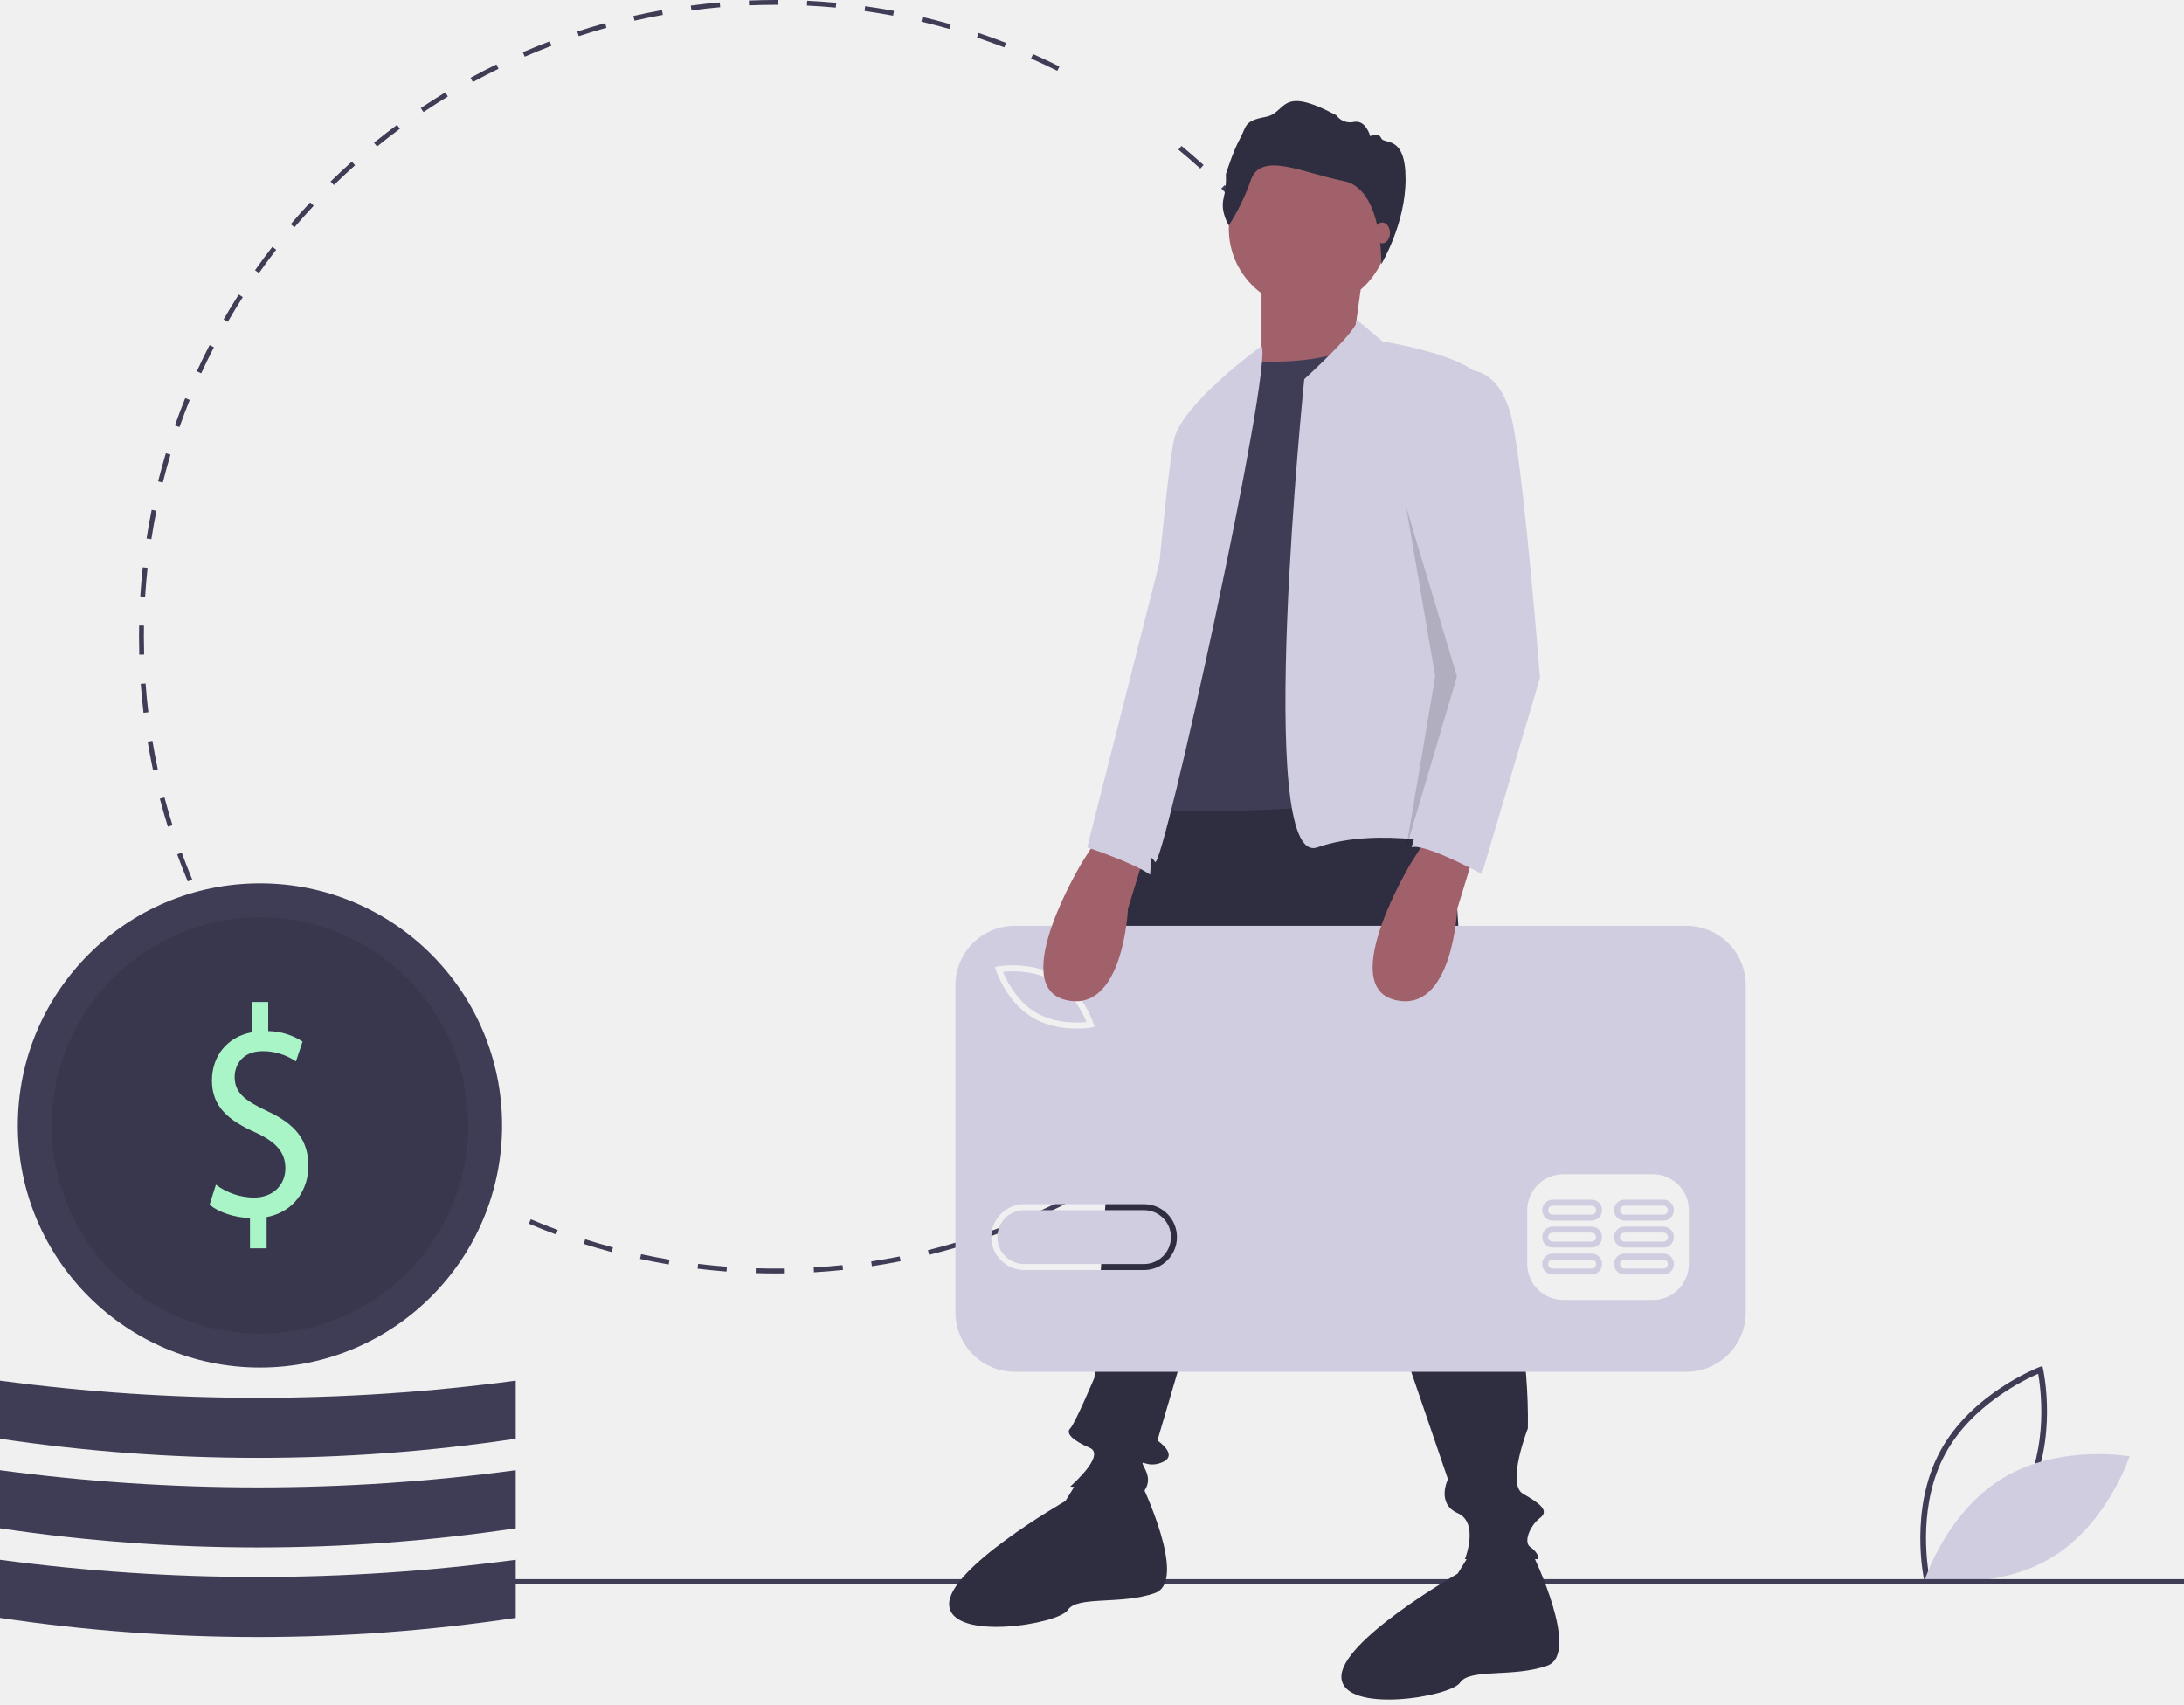
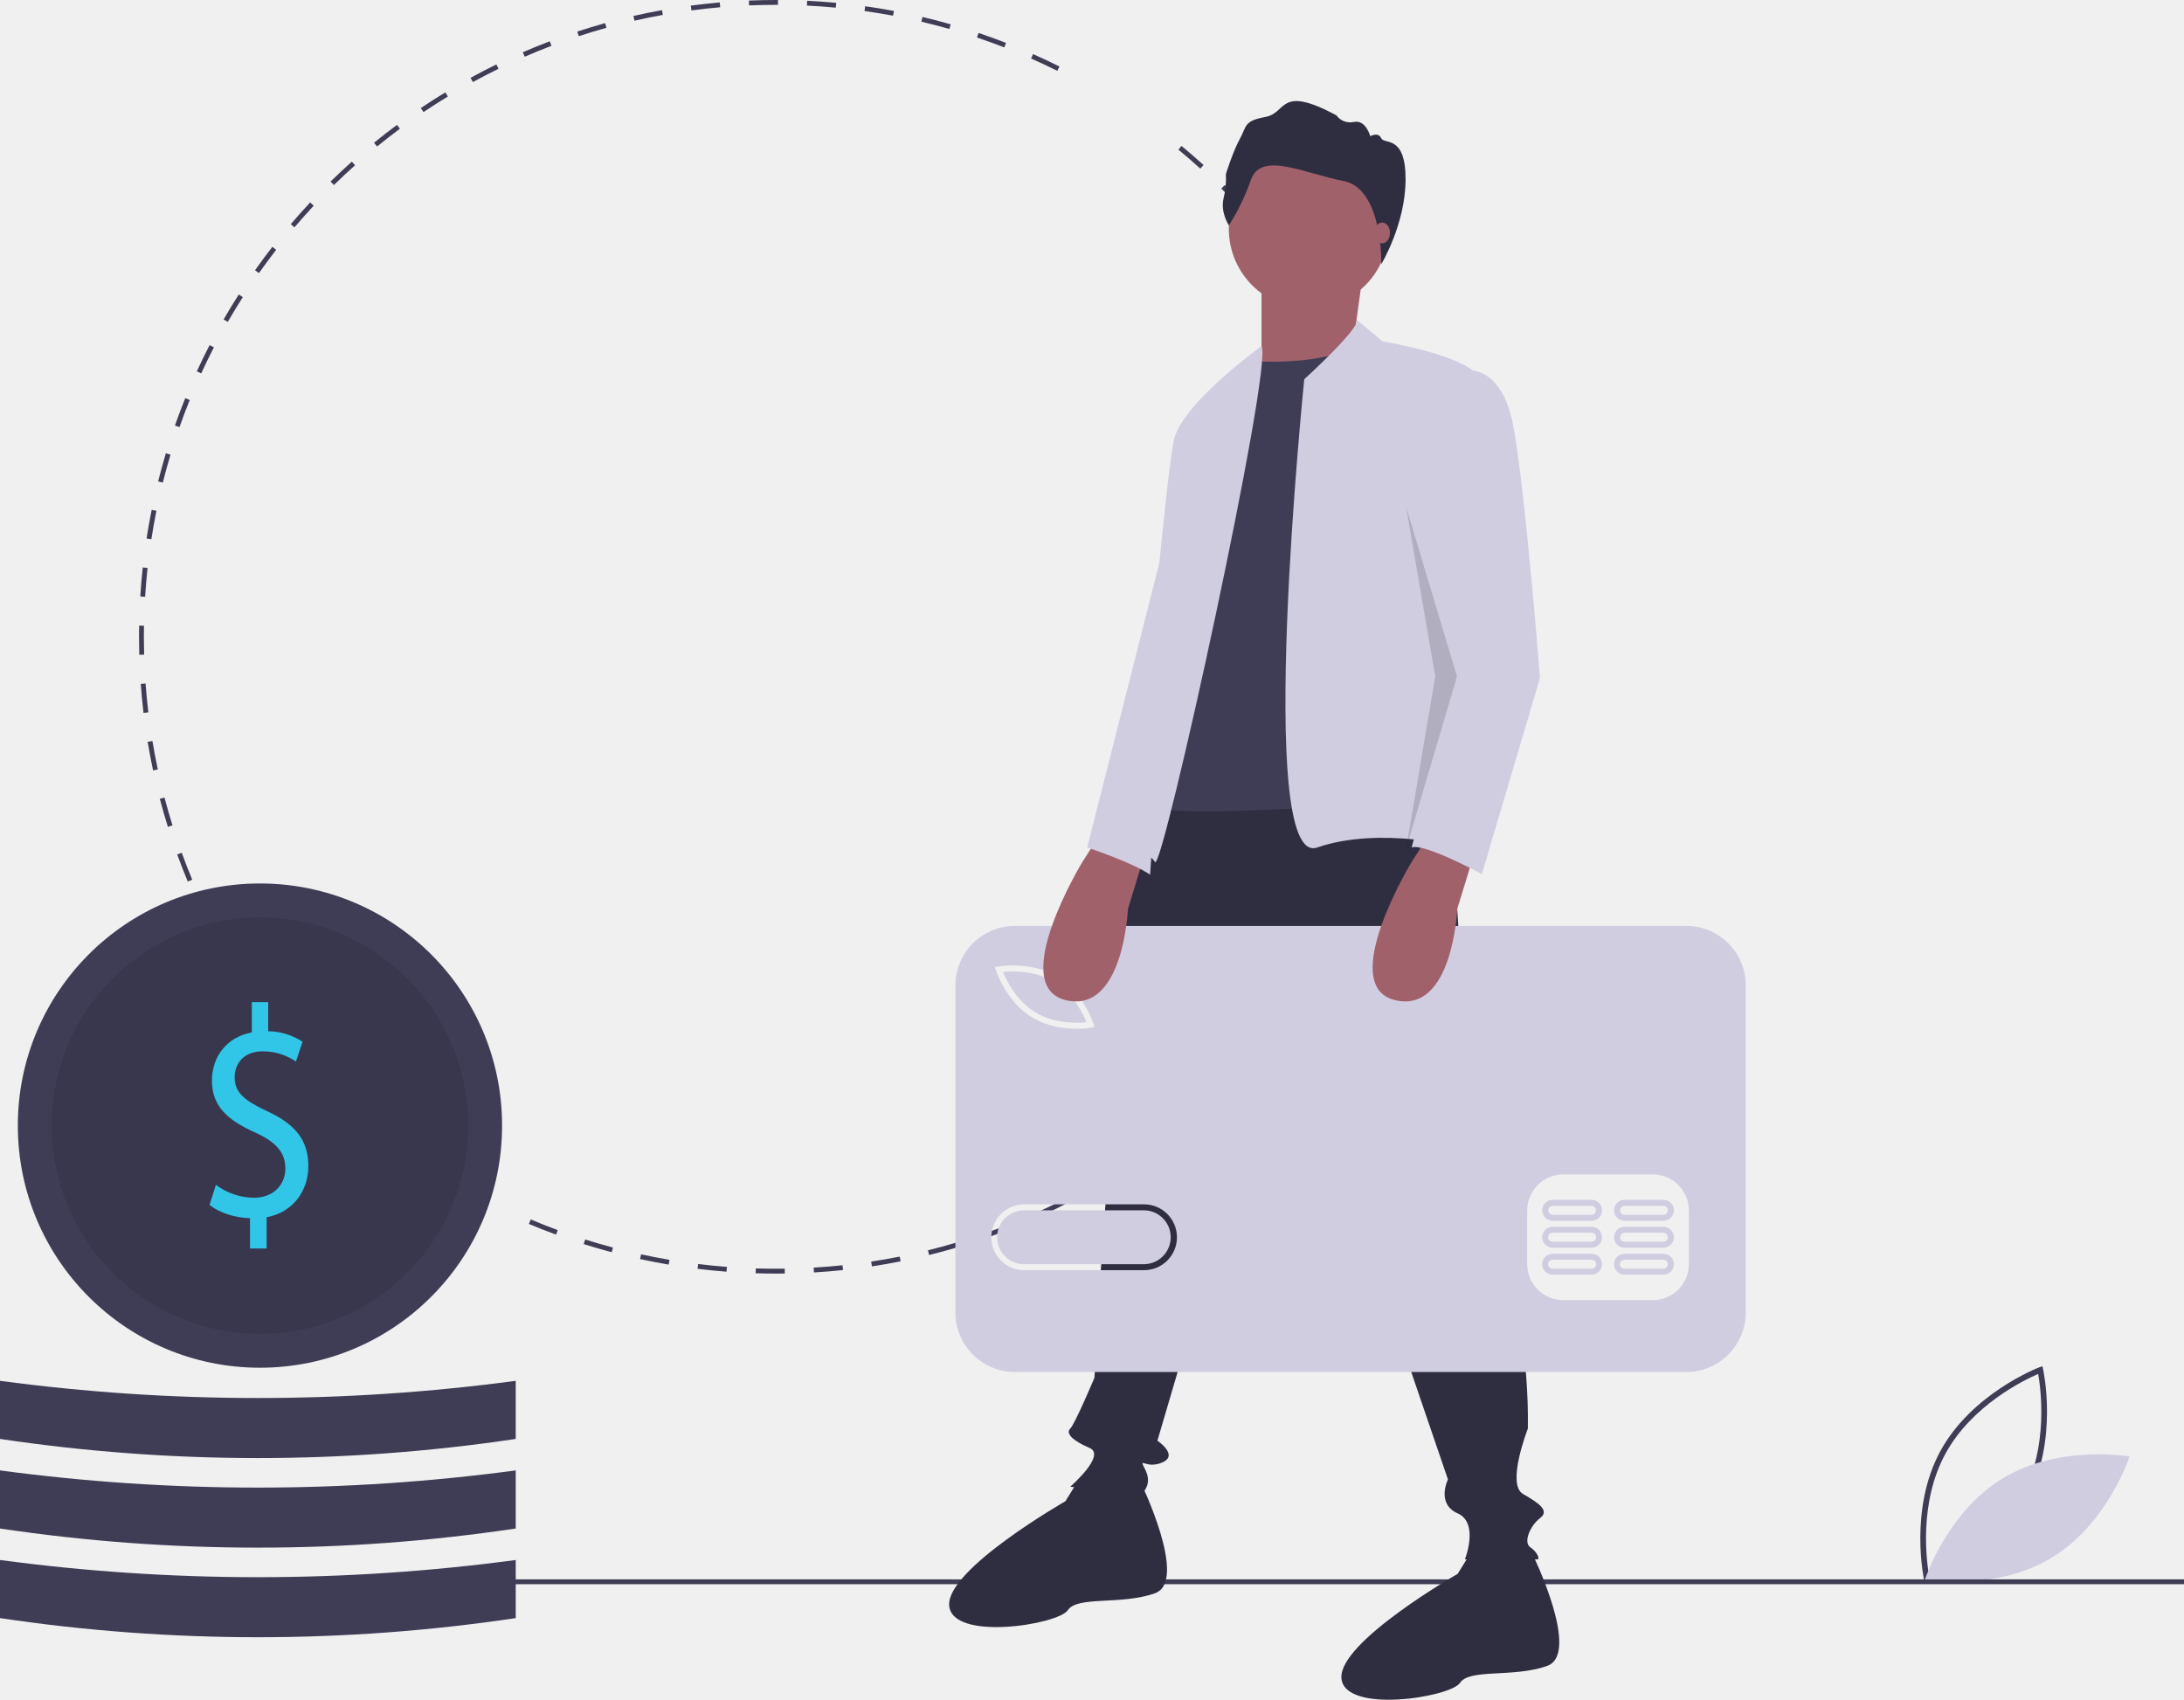
- <svg xmlns="http://www.w3.org/2000/svg" width="260" height="203" viewBox="0 0 260 203" fill="none">
-   <g clip-path="url(#clip0)">
-     <path d="M229.075 188.187C229.056 188.103 227.223 179.747 230.965 172.807C234.708 165.867 242.696 162.806 242.776 162.776L243.142 162.639L243.228 163.02C243.247 163.103 245.079 171.459 241.337 178.4C237.595 185.34 229.606 188.4 229.526 188.43L229.161 188.567L229.075 188.187ZM242.641 163.568C241.041 164.256 234.725 167.269 231.565 173.13C228.404 178.992 229.357 185.924 229.661 187.639C231.261 186.952 237.574 183.944 240.738 178.076C243.898 172.215 242.945 165.283 242.641 163.568Z" fill="#3F3D56" />
-     <path d="M238.477 175.965C231.752 180.011 229.162 188.048 229.162 188.048C229.162 188.048 237.475 189.524 244.2 185.478C250.926 181.432 253.516 173.395 253.516 173.395C253.516 173.395 245.202 171.919 238.477 175.965Z" fill="#D0CDE1" />
-     <path d="M92.36 151.619C91.56 151.619 90.752 151.606 89.96 151.581L89.978 151.005C91.116 151.041 92.278 151.051 93.422 151.035L93.43 151.611C93.074 151.616 92.717 151.619 92.36 151.619ZM96.899 151.485L96.865 150.91C98.005 150.842 99.16 150.748 100.298 150.629L100.358 151.202C99.212 151.322 98.048 151.417 96.899 151.485ZM86.494 151.395C85.344 151.307 84.182 151.192 83.04 151.051L83.111 150.479C84.244 150.618 85.397 150.733 86.538 150.82L86.494 151.395ZM103.8 150.761L103.714 150.192C104.847 150.02 105.989 149.82 107.106 149.598L107.219 150.163C106.092 150.387 104.942 150.588 103.8 150.761ZM79.606 150.55C78.47 150.358 77.323 150.137 76.198 149.892L76.32 149.329C77.437 149.571 78.575 149.791 79.702 149.982L79.606 150.55ZM110.607 149.408L110.468 148.849C111.58 148.574 112.699 148.27 113.792 147.945L113.956 148.498C112.854 148.825 111.727 149.131 110.607 149.408ZM72.824 149.078C71.71 148.782 70.589 148.456 69.491 148.108L69.665 147.559C70.754 147.903 71.867 148.227 72.972 148.521L72.824 149.078ZM117.26 147.435L117.071 146.89C118.15 146.515 119.236 146.109 120.298 145.684L120.512 146.22C119.442 146.648 118.348 147.057 117.26 147.435ZM66.198 146.983C65.116 146.585 64.027 146.156 62.962 145.707L63.186 145.176C64.243 145.621 65.323 146.047 66.397 146.442L66.198 146.983ZM123.696 144.859L123.458 144.335C124.494 143.864 125.536 143.361 126.554 142.84L126.816 143.354C125.79 143.878 124.741 144.385 123.696 144.859ZM129.864 141.706L129.579 141.206C130.573 140.639 131.565 140.042 132.528 139.433L132.836 139.92C131.866 140.534 130.866 141.135 129.864 141.706ZM135.723 138L135.393 137.528C136.329 136.874 137.263 136.189 138.169 135.493L138.52 135.95C137.607 136.651 136.666 137.341 135.723 138ZM47.857 137.188C46.927 136.512 45.997 135.804 45.094 135.084L45.454 134.633C46.35 135.348 47.272 136.051 48.196 136.722L47.857 137.188ZM141.222 133.774L140.85 133.333C141.722 132.597 142.59 131.83 143.431 131.053L143.822 131.476C142.976 132.259 142.101 133.032 141.222 133.774ZM42.431 132.856C41.564 132.097 40.703 131.307 39.872 130.509L40.271 130.093C41.096 130.885 41.95 131.669 42.81 132.422L42.431 132.856ZM146.316 129.062L145.905 128.657C146.71 127.842 147.505 126.999 148.269 126.151L148.698 126.536C147.928 127.391 147.126 128.241 146.316 129.062ZM37.423 128.05C36.628 127.214 35.843 126.349 35.089 125.481L35.525 125.103C36.273 125.965 37.052 126.823 37.841 127.652L37.423 128.05ZM150.962 123.905L150.517 123.539C151.244 122.655 151.959 121.742 152.644 120.826L153.105 121.172C152.415 122.094 151.694 123.014 150.962 123.905ZM32.875 122.81C32.161 121.908 31.458 120.977 30.786 120.042L31.253 119.705C31.921 120.633 32.619 121.557 33.327 122.453L32.875 122.81ZM155.121 118.343L154.645 118.019C155.287 117.073 155.917 116.099 156.516 115.123L157.007 115.425C156.404 116.408 155.769 117.389 155.121 118.343ZM28.825 117.182C28.197 116.219 27.582 115.228 26.998 114.236L27.494 113.943C28.074 114.928 28.684 115.911 29.308 116.866L28.825 117.182ZM158.758 112.423L158.253 112.144C158.807 111.142 159.344 110.114 159.852 109.087L160.369 109.342C159.857 110.377 159.315 111.413 158.758 112.423H158.758ZM161.836 106.19L161.308 105.959C161.768 104.91 162.209 103.835 162.619 102.766L163.158 102.972C162.744 104.05 162.299 105.133 161.836 106.19H161.836ZM22.352 104.946C21.91 103.886 21.487 102.801 21.094 101.721L21.636 101.524C22.026 102.595 22.446 103.672 22.884 104.725L22.352 104.946ZM164.329 99.696L163.782 99.514C164.142 98.43 164.481 97.322 164.791 96.221L165.346 96.377C165.034 97.487 164.692 98.603 164.329 99.696ZM19.984 98.432C19.641 97.334 19.319 96.211 19.026 95.096L19.584 94.95C19.874 96.056 20.194 97.17 20.534 98.261L19.984 98.432ZM166.208 93.015L165.647 92.884C165.905 91.773 166.141 90.638 166.348 89.512L166.915 89.616C166.706 90.751 166.468 91.895 166.208 93.015ZM18.223 91.719C17.983 90.593 17.765 89.446 17.577 88.309L18.145 88.215C18.333 89.343 18.549 90.482 18.787 91.599L18.223 91.719ZM167.465 86.19L166.893 86.111C167.048 84.982 167.179 83.831 167.282 82.689L167.857 82.741C167.753 83.892 167.62 85.052 167.465 86.19ZM17.087 84.873C16.951 83.732 16.84 82.57 16.755 81.419L17.33 81.377C17.414 82.519 17.525 83.673 17.66 84.805L17.087 84.873ZM168.091 79.279L167.515 79.253C167.567 78.111 167.593 76.952 167.593 75.809H168.169C168.169 76.961 168.143 78.128 168.091 79.279ZM16.581 77.952C16.561 77.246 16.551 76.524 16.551 75.809C16.551 75.366 16.555 74.923 16.562 74.481L17.139 74.491C17.131 74.93 17.127 75.369 17.127 75.809C17.127 76.519 17.137 77.235 17.157 77.937L16.581 77.952ZM17.275 71.049L16.7 71.013C16.772 69.862 16.871 68.698 16.995 67.555L17.568 67.618C17.445 68.752 17.347 69.906 17.275 71.049H17.275ZM167.221 67.532C167.106 66.396 166.947 65.842 166.78 64.71L167.35 64.626C167.519 65.766 167.663 66.636 167.779 67.782L167.221 67.532ZM18.017 64.203L17.447 64.115C17.624 62.974 17.829 61.825 18.057 60.698L18.622 60.812C18.396 61.93 18.192 63.071 18.017 64.203H18.017ZM166.198 61.316C165.978 60.191 165.73 59.059 165.461 57.951L166.021 57.815C166.292 58.931 166.542 60.072 166.764 61.205L166.198 61.316ZM19.383 57.453L18.823 57.313C19.103 56.196 19.413 55.07 19.745 53.966L20.297 54.132C19.968 55.228 19.66 56.345 19.383 57.453ZM164.569 54.624C164.247 53.526 163.896 52.422 163.525 51.342L164.07 51.154C164.444 52.243 164.798 53.356 165.122 54.462L164.569 54.624ZM21.367 50.848L20.823 50.657C21.206 49.567 21.62 48.472 22.053 47.402L22.587 47.618C22.158 48.68 21.747 49.767 21.367 50.848ZM162.33 48.111C161.91 47.05 161.459 45.986 160.991 44.946L161.517 44.71C161.989 45.757 162.442 46.83 162.866 47.899L162.33 48.111ZM23.954 44.45L23.431 44.209C23.912 43.16 24.425 42.109 24.954 41.084L25.466 41.348C24.941 42.365 24.432 43.409 23.954 44.45ZM159.509 41.845C158.993 40.827 158.446 39.808 157.884 38.814L158.386 38.53C158.952 39.531 159.503 40.559 160.023 41.584L159.509 41.845ZM27.119 38.32L26.619 38.032C27.194 37.034 27.801 36.034 28.422 35.062L28.907 35.372C28.291 36.337 27.689 37.329 27.119 38.32ZM156.122 35.86C155.513 34.89 154.875 33.924 154.226 32.988L154.699 32.66C155.353 33.603 155.996 34.576 156.61 35.553L156.122 35.86ZM30.829 32.509L30.358 32.177C31.023 31.235 31.718 30.295 32.424 29.385L32.879 29.738C32.178 30.642 31.489 31.574 30.829 32.509ZM152.2 30.206C151.506 29.296 150.782 28.391 150.049 27.517L150.491 27.147C151.229 28.027 151.959 28.939 152.659 29.856L152.2 30.206ZM35.053 27.064L34.614 26.69C35.36 25.814 36.137 24.942 36.925 24.099L37.346 24.492C36.565 25.329 35.793 26.195 35.053 27.064ZM147.778 24.929C147.004 24.086 146.201 23.25 145.391 22.446L145.797 22.037C146.613 22.848 147.423 23.689 148.203 24.538L147.778 24.929ZM39.753 22.028L39.35 21.616C40.174 20.809 41.027 20.012 41.885 19.246L42.269 19.676C41.418 20.436 40.571 21.227 39.753 22.028V22.028ZM142.893 20.073C142.045 19.304 141.168 18.544 140.289 17.817L140.657 17.373C141.542 18.106 142.425 18.871 143.281 19.646L142.893 20.073ZM44.889 17.441L44.525 16.994C45.417 16.268 46.338 15.552 47.264 14.866L47.607 15.329C46.688 16.01 45.774 16.721 44.889 17.441H44.889ZM50.418 13.343L50.096 12.865C51.051 12.223 52.033 11.594 53.017 10.996L53.316 11.488C52.34 12.082 51.365 12.706 50.418 13.343H50.418ZM56.295 9.768L56.018 9.262C57.028 8.71 58.063 8.174 59.095 7.669L59.348 8.187C58.324 8.688 57.297 9.22 56.295 9.768ZM125.87 8.433C124.844 7.922 123.793 7.428 122.746 6.965L122.979 6.438C124.034 6.904 125.093 7.402 126.127 7.917L125.87 8.433ZM62.47 6.748L62.241 6.219C63.296 5.762 64.375 5.323 65.448 4.916L65.653 5.455C64.588 5.859 63.517 6.294 62.47 6.748ZM119.558 5.643C118.49 5.229 117.398 4.834 116.311 4.469L116.494 3.922C117.59 4.29 118.691 4.688 119.766 5.105L119.558 5.643ZM68.9 4.306L68.721 3.758C69.816 3.399 70.934 3.061 72.043 2.754L72.197 3.309C71.097 3.614 69.987 3.95 68.9 4.306H68.9ZM113.02 3.449C111.921 3.136 110.8 2.844 109.687 2.582L109.82 2.021C110.941 2.285 112.07 2.579 113.179 2.895L113.02 3.449ZM75.536 2.465L75.408 1.903C76.531 1.646 77.675 1.412 78.808 1.208L78.911 1.775C77.786 1.978 76.651 2.21 75.536 2.465ZM106.318 1.869C105.195 1.658 104.052 1.471 102.919 1.312L102.999 0.741C104.14 0.901 105.293 1.09 106.424 1.302L106.318 1.869ZM82.314 1.242L82.237 0.67C83.379 0.518 84.539 0.39 85.687 0.29L85.737 0.864C84.598 0.963 83.446 1.09 82.314 1.242ZM99.498 0.911C98.362 0.804 97.207 0.721 96.062 0.666L96.09 0.09C97.243 0.146 98.408 0.229 99.552 0.337L99.498 0.911ZM89.174 0.643L89.15 0.067C90.21 0.023 91.29 0 92.36 0L92.621 0L92.619 0.577L92.36 0.576C91.298 0.577 90.226 0.599 89.174 0.643Z" fill="#3F3D56" />
-     <path d="M260 188.022H48.714V188.599H260V188.022Z" fill="#3F3D56" />
-     <path d="M172.376 91.094L175.258 135.772C175.258 135.772 182.176 153.355 181.888 170.074C181.888 170.074 179.294 176.704 181.311 177.856C183.329 179.009 184.482 179.874 183.329 180.739C182.176 181.604 181.311 183.621 182.176 184.198C183.041 184.774 183.329 185.639 183.041 185.639H174.393C174.393 185.639 176.123 181.315 173.529 180.162C170.934 179.009 172.376 176.127 172.376 176.127L153.063 119.63L137.786 171.515C137.786 171.515 140.38 173.245 138.362 174.109C136.345 174.974 135.48 173.245 136.345 174.974C137.209 176.704 136.056 177.568 136.056 177.856C136.056 178.145 127.409 176.992 127.409 176.992C127.409 176.992 131.733 173.245 129.715 172.38C127.697 171.515 126.832 170.65 127.409 170.074C127.985 169.497 130.291 164.021 130.291 164.021C130.291 164.021 131.444 143.267 131.733 142.402C132.021 141.537 131.733 137.502 131.733 135.484C131.733 133.466 131.444 125.395 132.309 123.378C133.174 121.36 134.039 96.57 138.651 93.688C143.263 90.805 172.376 91.094 172.376 91.094Z" fill="#2F2E41" />
-     <path d="M135.768 176.415C135.768 176.415 141.533 188.234 137.498 189.675C133.462 191.116 128.274 189.963 127.121 191.693C125.968 193.422 113.285 195.44 112.996 191.116C112.708 186.792 126.832 178.721 126.832 178.721L128.672 175.759L135.768 176.415Z" fill="#2F2E41" />
-     <path d="M182.464 185.063C182.464 185.063 188.229 196.881 184.194 198.322C180.158 199.764 174.97 198.611 173.817 200.34C172.664 202.07 159.981 204.087 159.693 199.764C159.404 195.44 173.529 187.369 173.529 187.369L175.369 184.406L182.464 185.063Z" fill="#2F2E41" />
-     <path d="M155.801 36.759C161.055 36.759 165.314 32.5 165.314 27.247C165.314 21.993 161.055 17.735 155.801 17.735C150.548 17.735 146.289 21.993 146.289 27.247C146.289 32.5 150.548 36.759 155.801 36.759Z" fill="#A0616A" />
-     <path d="M162.287 32.291L161.134 40.65L152.487 47.28L150.181 44.109V33.156L162.287 32.291Z" fill="#A0616A" />
-     <path d="M148.739 42.956C148.739 42.956 157.675 43.821 162.287 40.65L171.511 95.129C171.511 95.129 138.939 97.724 137.498 95.994V78.987L143.263 51.316L148.739 42.956Z" fill="#3F3D56" />
-     <path d="M161.493 38.046L164.593 40.65C164.593 40.65 177.276 42.668 176.411 46.127L172.952 87.058L174.105 100.894C174.105 100.894 164.305 98.3 156.81 100.894C149.316 103.488 155.27 45.146 155.27 45.146C155.27 45.146 162.141 38.9 161.493 38.046Z" fill="#D0CDE1" />
-     <path d="M150.181 41.201C150.181 41.201 140.957 47.856 139.804 52.18C138.651 56.504 134.903 102.047 134.903 102.047C134.903 102.047 136.633 101.182 137.498 102.624C138.362 104.065 151.622 43.481 150.181 41.201Z" fill="#D0CDE1" />
-     <path d="M146.294 26.832C146.294 26.832 145.264 25.288 145.66 23.624C145.897 22.68 145.99 21.705 145.937 20.733C145.937 20.733 146.769 18.04 147.601 16.535C148.432 15.03 148.036 14.396 150.65 13.921C153.264 13.445 152.195 10.039 159.086 13.723C159.319 14.047 159.642 14.296 160.016 14.437C160.39 14.578 160.797 14.605 161.186 14.515C162.611 14.238 163.126 16.218 163.126 16.218C163.126 16.218 164.077 15.663 164.433 16.456C164.79 17.248 167.331 15.98 167.331 21.327C167.331 26.674 164.439 31.45 164.439 31.45C164.439 31.45 164.651 22.456 159.938 21.545C155.225 20.634 150.155 17.98 148.928 21.387C148.265 23.298 147.381 25.126 146.294 26.832Z" fill="#2F2E41" />
-     <path d="M164.542 28.971C165.056 28.971 165.472 28.416 165.472 27.731C165.472 27.047 165.056 26.492 164.542 26.492C164.029 26.492 163.613 27.047 163.613 27.731C163.613 28.416 164.029 28.971 164.542 28.971Z" fill="#A0616A" />
-     <path d="M125.475 116.87C123.194 115.499 120.444 115.603 119.398 115.708C119.796 116.68 120.991 119.16 123.272 120.532C125.558 121.907 128.305 121.799 129.349 121.695C128.951 120.723 127.756 118.243 125.475 116.87Z" fill="#D0CDE1" />
-     <path d="M136.193 144.088H121.937C121.086 144.088 120.271 144.426 119.669 145.027C119.068 145.629 118.73 146.445 118.73 147.295C118.73 148.146 119.068 148.962 119.669 149.563C120.271 150.165 121.086 150.503 121.937 150.503H136.193C137.043 150.502 137.858 150.164 138.459 149.562C139.06 148.961 139.397 148.146 139.397 147.295C139.397 146.445 139.06 145.63 138.459 145.028C137.858 144.427 137.043 144.089 136.193 144.088Z" fill="#D0CDE1" />
-     <path d="M200.747 110.231H120.82C119.891 110.231 118.97 110.414 118.111 110.77C117.252 111.125 116.471 111.647 115.814 112.304C115.156 112.962 114.635 113.742 114.279 114.601C113.923 115.46 113.74 116.381 113.74 117.311V156.253C113.74 158.13 114.486 159.931 115.814 161.259C117.142 162.587 118.943 163.333 120.82 163.333H200.747C201.677 163.333 202.597 163.15 203.456 162.794C204.315 162.438 205.096 161.917 205.753 161.259C206.411 160.602 206.932 159.821 207.288 158.962C207.644 158.103 207.827 157.182 207.827 156.253V117.311C207.827 116.381 207.644 115.46 207.288 114.601C206.932 113.742 206.411 112.962 205.753 112.304C205.096 111.647 204.315 111.125 203.456 110.77C202.597 110.414 201.677 110.231 200.747 110.231ZM118.843 115.06C119.001 115.032 122.743 114.395 125.842 116.26C128.941 118.124 130.132 121.73 130.181 121.882L130.306 122.271L129.904 122.342C129.33 122.432 128.75 122.474 128.17 122.469C126.762 122.469 124.723 122.237 122.904 121.142C119.805 119.278 118.615 115.673 118.566 115.521L118.441 115.132L118.843 115.06ZM136.193 151.216H121.937C120.897 151.216 119.9 150.803 119.165 150.067C118.43 149.332 118.017 148.335 118.017 147.295C118.017 146.256 118.43 145.258 119.165 144.523C119.9 143.788 120.897 143.375 121.937 143.375H136.193C137.232 143.375 138.23 143.788 138.965 144.523C139.7 145.258 140.113 146.256 140.113 147.295C140.113 148.335 139.7 149.332 138.965 150.067C138.23 150.803 137.232 151.216 136.193 151.216ZM201.056 150.503C201.052 151.636 200.601 152.722 199.799 153.523C198.998 154.325 197.912 154.776 196.779 154.779H186.087C184.954 154.776 183.868 154.324 183.067 153.523C182.266 152.722 181.814 151.636 181.811 150.503V144.088C181.814 142.955 182.266 141.869 183.067 141.067C183.868 140.266 184.954 139.814 186.087 139.811H196.779C197.912 139.814 198.998 140.266 199.799 141.067C200.601 141.869 201.052 142.955 201.056 144.088L201.056 150.503Z" fill="#D0CDE1" />
-     <path d="M189.473 149.255H184.84C184.509 149.255 184.192 149.387 183.958 149.621C183.724 149.855 183.593 150.172 183.593 150.503C183.593 150.834 183.724 151.151 183.958 151.385C184.192 151.619 184.509 151.75 184.84 151.75H189.473C189.804 151.75 190.121 151.619 190.355 151.385C190.589 151.151 190.72 150.834 190.72 150.503C190.72 150.172 190.589 149.855 190.355 149.621C190.121 149.387 189.804 149.255 189.473 149.255ZM189.473 151.037H184.84C184.77 151.037 184.7 151.024 184.635 150.997C184.57 150.97 184.511 150.931 184.461 150.881C184.411 150.832 184.372 150.773 184.345 150.708C184.318 150.643 184.304 150.573 184.304 150.503C184.304 150.432 184.318 150.363 184.345 150.298C184.372 150.233 184.411 150.174 184.461 150.124C184.511 150.075 184.57 150.035 184.635 150.008C184.7 149.982 184.77 149.968 184.84 149.968H189.473C189.543 149.968 189.613 149.982 189.678 150.008C189.743 150.035 189.802 150.075 189.852 150.124C189.902 150.174 189.941 150.233 189.968 150.298C189.995 150.363 190.009 150.432 190.009 150.503C190.009 150.573 189.995 150.643 189.968 150.708C189.941 150.773 189.902 150.832 189.852 150.881C189.802 150.931 189.743 150.97 189.678 150.997C189.613 151.024 189.543 151.037 189.473 151.037Z" fill="#D0CDE1" />
-     <path d="M198.026 149.255H193.393C193.229 149.255 193.067 149.287 192.915 149.35C192.764 149.412 192.626 149.504 192.51 149.62C192.394 149.736 192.302 149.873 192.239 150.025C192.176 150.176 192.144 150.339 192.144 150.503C192.144 150.667 192.176 150.829 192.239 150.981C192.302 151.132 192.394 151.27 192.51 151.385C192.626 151.501 192.764 151.593 192.915 151.656C193.067 151.718 193.229 151.75 193.393 151.75H198.026C198.357 151.75 198.675 151.619 198.908 151.385C199.142 151.151 199.274 150.834 199.274 150.503C199.274 150.172 199.142 149.855 198.908 149.621C198.675 149.387 198.357 149.255 198.026 149.255ZM198.026 151.037H193.393C193.323 151.037 193.253 151.024 193.188 150.997C193.123 150.97 193.064 150.931 193.015 150.881C192.965 150.832 192.925 150.773 192.898 150.708C192.871 150.643 192.858 150.573 192.858 150.503C192.858 150.432 192.871 150.363 192.898 150.298C192.925 150.233 192.965 150.174 193.015 150.124C193.064 150.075 193.123 150.035 193.188 150.009C193.253 149.982 193.323 149.968 193.393 149.968H198.026C198.168 149.968 198.304 150.025 198.404 150.125C198.504 150.225 198.56 150.361 198.56 150.503C198.56 150.644 198.504 150.78 198.404 150.88C198.304 150.981 198.168 151.037 198.026 151.037Z" fill="#D0CDE1" />
-     <path d="M189.473 146.048H184.84C184.509 146.048 184.192 146.179 183.958 146.413C183.724 146.647 183.593 146.964 183.593 147.295C183.593 147.626 183.724 147.943 183.958 148.177C184.192 148.411 184.509 148.543 184.84 148.543H189.473C189.637 148.543 189.799 148.511 189.951 148.448C190.103 148.386 190.24 148.294 190.356 148.178C190.472 148.062 190.564 147.924 190.627 147.773C190.69 147.622 190.722 147.459 190.722 147.295C190.722 147.131 190.69 146.969 190.627 146.817C190.564 146.666 190.472 146.528 190.356 146.413C190.24 146.297 190.103 146.205 189.951 146.142C189.799 146.08 189.637 146.048 189.473 146.048ZM189.473 147.83H184.84C184.698 147.83 184.562 147.773 184.462 147.673C184.362 147.573 184.305 147.437 184.305 147.295C184.305 147.153 184.362 147.017 184.462 146.917C184.562 146.817 184.698 146.761 184.84 146.761H189.473C189.615 146.761 189.751 146.817 189.851 146.917C189.951 147.017 190.008 147.153 190.008 147.295C190.008 147.437 189.951 147.573 189.851 147.673C189.751 147.773 189.615 147.83 189.473 147.83Z" fill="#D0CDE1" />
-     <path d="M198.026 146.048H193.393C193.229 146.048 193.067 146.08 192.915 146.142C192.764 146.205 192.626 146.297 192.51 146.413C192.394 146.528 192.302 146.666 192.239 146.817C192.176 146.969 192.144 147.131 192.144 147.295C192.144 147.459 192.176 147.622 192.239 147.773C192.302 147.924 192.394 148.062 192.51 148.178C192.626 148.294 192.764 148.386 192.915 148.448C193.067 148.511 193.229 148.543 193.393 148.543H198.026C198.357 148.543 198.675 148.411 198.908 148.177C199.142 147.943 199.274 147.626 199.274 147.295C199.274 146.964 199.142 146.647 198.908 146.413C198.675 146.179 198.357 146.048 198.026 146.048ZM198.026 147.83H193.393C193.252 147.83 193.116 147.773 193.015 147.673C192.915 147.573 192.859 147.437 192.859 147.295C192.859 147.153 192.915 147.017 193.015 146.917C193.116 146.817 193.252 146.761 193.393 146.761H198.026C198.168 146.761 198.304 146.817 198.404 146.917C198.505 147.017 198.561 147.153 198.561 147.295C198.561 147.437 198.505 147.573 198.404 147.673C198.304 147.773 198.168 147.83 198.026 147.83Z" fill="#D0CDE1" />
-     <path d="M189.473 142.84H184.84C184.509 142.84 184.192 142.972 183.958 143.206C183.724 143.44 183.593 143.757 183.593 144.088C183.593 144.419 183.724 144.736 183.958 144.97C184.192 145.204 184.509 145.335 184.84 145.335H189.473C189.804 145.335 190.121 145.204 190.355 144.97C190.589 144.736 190.72 144.419 190.72 144.088C190.72 143.757 190.589 143.44 190.355 143.206C190.121 142.972 189.804 142.84 189.473 142.84ZM189.473 144.622H184.84C184.698 144.622 184.562 144.566 184.462 144.466C184.362 144.365 184.305 144.229 184.305 144.088C184.305 143.946 184.362 143.81 184.462 143.71C184.562 143.609 184.698 143.553 184.84 143.553H189.473C189.615 143.553 189.751 143.609 189.851 143.71C189.951 143.81 190.008 143.946 190.008 144.088C190.008 144.229 189.951 144.365 189.851 144.466C189.751 144.566 189.615 144.622 189.473 144.622Z" fill="#D0CDE1" />
-     <path d="M198.026 142.84H193.393C193.229 142.84 193.067 142.872 192.915 142.935C192.764 142.997 192.626 143.089 192.51 143.205C192.394 143.321 192.302 143.458 192.239 143.61C192.176 143.761 192.144 143.924 192.144 144.088C192.144 144.252 192.176 144.414 192.239 144.565C192.302 144.717 192.394 144.855 192.51 144.97C192.626 145.086 192.764 145.178 192.915 145.241C193.067 145.303 193.229 145.335 193.393 145.335H198.026C198.357 145.335 198.674 145.203 198.907 144.969C199.141 144.735 199.272 144.418 199.272 144.088C199.272 143.757 199.141 143.44 198.907 143.206C198.674 142.972 198.357 142.841 198.026 142.84ZM198.026 144.622H193.393C193.252 144.622 193.116 144.566 193.015 144.466C192.915 144.365 192.859 144.229 192.859 144.088C192.859 143.946 192.915 143.81 193.015 143.71C193.116 143.609 193.252 143.553 193.393 143.553H198.026C198.168 143.553 198.304 143.609 198.404 143.71C198.505 143.81 198.561 143.946 198.561 144.088C198.561 144.229 198.505 144.365 198.404 144.466C198.304 144.566 198.168 144.622 198.026 144.622Z" fill="#D0CDE1" />
-     <path d="M175.546 101.471L173.48 108.213C173.48 108.213 172.952 120.783 166.034 119.054C159.116 117.324 168.052 102.624 168.052 102.624L170.07 99.453L175.546 101.471Z" fill="#A0616A" />
-     <path d="M136.345 101.471L134.278 108.213C134.278 108.213 133.75 120.783 126.832 119.054C119.914 117.324 128.85 102.624 128.85 102.624L130.868 99.453L136.345 101.471Z" fill="#A0616A" />
-     <path d="M174.105 44.109C174.105 44.109 178.717 42.956 180.158 50.739C181.6 58.522 183.329 80.717 183.329 80.717L176.411 104.065C176.411 104.065 169.493 100.318 168.052 100.894L173.496 80.624L168.917 59.963C168.917 59.963 172.952 44.109 174.105 44.109Z" fill="#D0CDE1" />
-     <path opacity="0.15" d="M167.399 60.357L173.453 80.535L167.399 101L170.858 80.535L167.399 60.357Z" fill="black" />
-     <path d="M139.804 59.963L129.427 100.894C129.427 100.894 134.9 102.701 136.918 104.142L139.804 59.963Z" fill="#D0CDE1" />
-     <path d="M30.947 162.827C46.867 162.827 59.772 149.922 59.772 134.002C59.772 118.083 46.867 105.177 30.947 105.177C15.027 105.177 2.122 118.083 2.122 134.002C2.122 149.922 15.027 162.827 30.947 162.827Z" fill="#3F3D56" />
-     <path opacity="0.1" d="M30.947 158.792C44.638 158.792 55.736 147.693 55.736 134.002C55.736 120.311 44.638 109.213 30.947 109.213C17.256 109.213 6.158 120.311 6.158 134.002C6.158 147.693 17.256 158.792 30.947 158.792Z" fill="black" />
-     <path d="M29.759 148.63V145.022C27.935 144.987 26.049 144.343 24.948 143.45L25.703 141.057C27.011 142.037 28.597 142.575 30.231 142.593C32.464 142.593 33.973 141.128 33.973 139.092C33.973 137.127 32.746 135.913 30.419 134.841C27.212 133.412 25.231 131.769 25.231 128.661C25.231 125.696 27.086 123.445 29.979 122.91V119.302H31.929V122.767C33.383 122.787 34.801 123.22 36.017 124.017L35.231 126.375C34.064 125.576 32.682 125.153 31.269 125.16C28.847 125.16 27.935 126.803 27.935 128.232C27.935 130.09 29.099 131.019 31.835 132.305C35.074 133.805 36.709 135.663 36.709 138.842C36.709 141.664 34.979 144.308 31.74 144.915V148.63H29.759Z" fill="#AAF5C8" />
-     <path d="M61.397 192.634C41.044 195.67 20.353 195.67 0 192.634V185.716C20.375 188.445 41.022 188.445 61.397 185.716V192.634Z" fill="#3F3D56" />
-     <path d="M61.397 181.969C41.044 185.004 20.353 185.004 0 181.969V175.051C20.375 177.78 41.022 177.78 61.397 175.051V181.969Z" fill="#3F3D56" />
-     <path d="M61.397 171.304C41.044 174.339 20.353 174.339 0 171.304V164.386C20.375 167.114 41.022 167.114 61.397 164.386V171.304Z" fill="#3F3D56" />
-   </g>
-   <defs>
-     <clipPath id="clip0">
-       <rect width="260" height="202.353" fill="white" />
-     </clipPath>
-   </defs>
+ <svg xmlns="http://www.w3.org/2000/svg" id="b465a16a-1202-4755-ab2a-5eeee67c4d89" data-name="Layer 1" width="902" height="702.007" viewBox="0 0 902 702.007">
+   <path d="M965.712,741.859c-.066-.289-6.423-29.279,6.56-53.356,12.983-24.076,40.697-34.694,40.975-34.799l1.267-.475.299,1.32c.066.289,6.423,29.279-6.56,53.356-12.982,24.076-40.697,34.694-40.975,34.799l-1.267.475Zm47.065-85.409c-5.551,2.388-27.46,12.839-38.426,33.174-10.966,20.337-7.658,44.387-6.603,50.334,5.549-2.382,27.449-12.817,38.426-33.174C1017.14,686.448,1013.832,662.401,1012.777,656.45Z" transform="translate(-171.0002 -88.99633)" fill="#3f3d56" />
+   <path d="M998.331,699.459c-23.331,14.037-32.317,41.918-32.317,41.918s28.842,5.123,52.173-8.914,32.317-41.918,32.317-41.918S1021.663,685.422,998.331,699.459Z" transform="translate(-171.0002 -88.99633)" fill="#d0cde1" />
+   <path d="M491.419,614.996c-2.774,0-5.577-.044-8.328-.13l.062-1.998c3.95.123,7.981.157,11.95.103l.027,2Q493.277,614.996,491.419,614.996Zm15.745-.464-.117-1.996c3.956-.233,7.963-.562,11.909-.975l.209,1.988C515.188,613.967,511.151,614.298,507.164,614.532Zm-36.096-.312c-3.989-.306-8.021-.706-11.982-1.192l.244-1.984c3.932.481,7.932.88,11.891,1.183Zm60.039-2.199-.3-1.977c3.931-.597,7.892-1.289,11.77-2.06l.39,1.961C539.058,610.723,535.068,611.421,531.107,612.022Zm-83.935-.731c-3.941-.668-7.919-1.436-11.823-2.283l.424-1.955c3.875.842,7.822,1.604,11.733,2.266Zm107.548-3.962-.48-1.941c3.858-.954,7.738-2.009,11.532-3.134l.568,1.918C562.517,605.305,558.608,606.367,554.72,607.328ZM423.644,606.182c-3.866-1.028-7.756-2.159-11.562-3.363l.603-1.906c3.778,1.194,7.638,2.316,11.474,3.336Zm154.158-5.701L577.146,598.592c3.744-1.302,7.51-2.709,11.194-4.184l.742,1.857C585.371,597.751,581.576,599.169,577.802,600.481Zm-177.145-1.566c-3.754-1.38-7.532-2.869-11.228-4.426l.776-1.844c3.667,1.545,7.416,3.022,11.142,4.393Zm199.475-7.368-.828-1.82c3.596-1.634,7.21-3.378,10.742-5.184l.91,1.781C607.396,588.143,603.754,589.9,600.131,591.546Zm21.398-10.938-.99-1.736c3.448-1.968,6.891-4.036,10.229-6.148l1.068,1.689C628.473,576.541,625.005,578.626,621.53,580.608Zm20.323-12.857-1.145-1.639c3.247-2.269,6.487-4.645,9.631-7.061l1.219,1.586C648.391,563.072,645.126,565.465,641.853,567.75ZM337.027,564.934c-3.228-2.345-6.453-4.801-9.585-7.302l1.248-1.562c3.108,2.481,6.309,4.919,9.512,7.245Zm323.903-11.846-1.289-1.529c3.026-2.554,6.038-5.215,8.953-7.91l1.357,1.469C667.015,547.833,663.98,550.515,660.93,553.088Zm-342.728-3.186c-3.006-2.633-5.993-5.371-8.877-8.14l1.385-1.443c2.862,2.748,5.826,5.466,8.81,8.079Zm360.401-13.161-1.424-1.404c2.79-2.827,5.55-5.753,8.201-8.695l1.486,1.338C684.195,530.946,681.415,533.893,678.603,536.741Zm-377.773-3.512c-2.758-2.9-5.482-5.898-8.097-8.91l1.511-1.311c2.594,2.989,5.297,5.964,8.035,8.842ZM694.723,518.85l-1.545-1.27c2.521-3.067,5.002-6.232,7.378-9.409l1.602,1.197C699.764,512.57,697.263,515.76,694.723,518.85ZM285.052,515.053c-2.477-3.13-4.916-6.361-7.25-9.604l1.623-1.168c2.316,3.218,4.736,6.425,7.195,9.532ZM709.152,499.556l-1.654-1.123c2.23-3.284,4.415-6.664,6.492-10.048l1.705,1.047C713.6,492.841,711.399,496.247,709.152,499.556ZM271.001,495.527c-2.179-3.341-4.312-6.778-6.34-10.22l1.723-1.016c2.013,3.415,4.129,6.827,6.292,10.142Zm450.766-16.511-1.75-.967c1.92-3.475,3.785-7.043,5.546-10.606l1.793.887C725.583,471.919,723.702,475.515,721.767,479.016Zm10.681-21.621-1.832-.803c1.594-3.64,3.124-7.367,4.549-11.078l1.867.717C735.596,449.971,734.053,453.727,732.448,457.395Zm-483.902-4.315c-1.533-3.68-3.001-7.444-4.364-11.19l1.88-.684c1.352,3.718,2.809,7.453,4.33,11.104Zm492.551-18.216-1.898-.629c1.248-3.761,2.426-7.604,3.5-11.426l1.926.541C743.541,427.2,742.353,431.074,741.096,434.864ZM240.329,430.481c-1.19-3.812-2.308-7.705-3.323-11.574l1.935-.508c1.007,3.84,2.117,7.704,3.298,11.486ZM747.615,411.686l-1.948-.453c.896-3.854,1.714-7.791,2.434-11.698l1.967.361C749.342,403.834,748.517,407.8,747.615,411.686Zm-513.394-4.494c-.834-3.906-1.589-7.886-2.243-11.83l1.973-.328c.65,3.915,1.399,7.864,2.227,11.74ZM751.973,388.008l-1.982-.271c.538-3.917.992-7.911,1.351-11.872l1.992.18C752.972,380.036,752.514,384.061,751.973,388.008Zm-521.694-4.566c-.472-3.959-.859-7.991-1.151-11.984l1.995-.146c.29,3.964.674,7.965,1.143,11.895ZM754.148,364.032l-1.998-.09c.178-3.963.269-7.982.269-11.946h2C754.419,355.99,754.328,360.04,754.148,364.032ZM228.522,359.431c-.068-2.452-.103-4.954-.104-7.435q0-2.309.04-4.608l2,.035q-.04,2.282-.04,4.573c0,2.462.035,4.945.103,7.38Zm2.411-23.948-1.996-.125c.25-3.996.594-8.032,1.023-11.997l1.988.215C231.522,327.511,231.181,331.517,230.933,335.483Zm520.194-12.202c-.399-3.943-.949-5.865-1.529-9.791l1.979-.292c.584,3.956,1.085,6.975,1.488,10.948Zm-517.622-11.551-1.977-.306c.613-3.957,1.325-7.944,2.116-11.854l1.96.396C234.82,303.847,234.113,307.804,233.505,311.73Zm514.074-10.016c-.763-3.901-1.623-7.829-2.559-11.672l1.943-.473c.942,3.873,1.81,7.831,2.578,11.761ZM238.243,288.313l-1.94-.486c.971-3.874,2.047-7.779,3.197-11.609l1.915.575C240.274,280.594,239.207,284.469,238.243,288.313Zm503.685-9.813c-1.115-3.808-2.334-7.639-3.622-11.387l1.891-.65c1.299,3.777,2.527,7.638,3.651,11.475Zm-496.8-13.1-1.887-.663c1.329-3.781,2.764-7.58,4.265-11.291l1.854.75C247.871,257.878,246.446,261.648,245.127,265.4ZM734.161,255.905c-1.459-3.681-3.021-7.375-4.645-10.979l1.824-.821c1.636,3.633,3.21,7.355,4.68,11.063ZM254.104,243.202l-1.817-.835c1.67-3.638,3.448-7.286,5.284-10.842l1.777.917C257.526,235.972,255.762,239.592,254.104,243.202Zm470.269-9.036c-1.79-3.531-3.687-7.069-5.637-10.515l1.74-.985c1.966,3.473,3.876,7.038,5.68,10.596ZM265.081,221.937l-1.733-.998c1.995-3.464,4.099-6.932,6.254-10.306l1.686,1.076C269.149,215.058,267.061,218.499,265.081,221.937Zm447.542-8.535c-2.113-3.364-4.326-6.716-6.577-9.962l1.643-1.14c2.269,3.271,4.499,6.648,6.628,10.038ZM277.954,201.779l-1.635-1.152c2.306-3.27,4.716-6.529,7.167-9.688l1.58,1.226C282.635,195.299,280.242,198.533,277.954,201.779Zm421.064-7.992c-2.41-3.157-4.92-6.295-7.462-9.327l1.533-1.285c2.561,3.056,5.09,6.217,7.519,9.398ZM292.607,182.887l-1.522-1.297c2.587-3.039,5.284-6.064,8.015-8.991l1.462,1.364C297.852,176.869,295.176,179.871,292.607,182.887Zm391.07-7.408c-2.687-2.924-5.474-5.823-8.282-8.614l1.41-1.419c2.83,2.813,5.638,5.733,8.345,8.679Zm-374.765-10.064-1.398-1.43c2.86-2.798,5.819-5.564,8.795-8.221l1.332,1.492C314.688,159.893,311.751,162.638,308.912,165.415ZM666.73,158.635c-2.944-2.67-5.984-5.304-9.035-7.828l1.275-1.541c3.073,2.543,6.137,5.197,9.104,7.888Zm-340-9.132-1.263-1.551c3.093-2.519,6.29-5.003,9.502-7.384l1.191,1.606C332.973,144.538,329.8,147.004,326.731,149.504Zm19.182-14.217-1.116-1.659c3.311-2.228,6.719-4.409,10.13-6.484l1.039,1.709C352.581,130.911,349.198,133.076,345.913,135.286ZM366.3,122.885l-.96-1.755c3.502-1.917,7.094-3.776,10.674-5.527l.879,1.797C373.34,119.137,369.776,120.983,366.3,122.885Zm241.37-4.634c-3.559-1.773-7.204-3.486-10.835-5.091l.809-1.829c3.659,1.617,7.333,3.343,10.919,5.13ZM387.722,112.407l-.795-1.835c3.66-1.586,7.404-3.108,11.128-4.522l.71,1.87C395.07,109.323,391.355,110.833,387.722,112.407ZM585.774,108.573c-3.703-1.436-7.493-2.806-11.266-4.072l.637-1.896c3.801,1.276,7.62,2.656,11.352,4.104Zm-175.743-4.637-.623-1.9c3.801-1.246,7.679-2.419,11.525-3.486l.535,1.927C417.65,101.535,413.802,102.699,410.031,103.936Zm153.063-2.974c-3.814-1.087-7.705-2.1-11.563-3.01l.459-1.946c3.889.916,7.809,1.937,11.653,3.032ZM433.053,97.547l-.445-1.95c3.896-.89,7.866-1.701,11.797-2.41l.355,1.968C440.858,95.859,436.919,96.663,433.053,97.547Zm106.788-2.067c-3.895-.731-7.861-1.381-11.791-1.933l.277-1.98c3.96.556,7.958,1.211,11.883,1.948ZM456.565,93.303l-.265-1.982c3.959-.528,7.985-.973,11.967-1.319l.174,1.992C464.49,92.339,460.495,92.779,456.565,93.303ZM516.181,92.156c-3.939-.371-7.949-.657-11.919-.849l.098-1.998c3.999.194,8.039.482,12.009.856Zm-35.814-.929-.084-1.998c3.676-.153,7.422-.231,11.136-.232l.905.001-.006,2-.899-.001C487.733,90.997,484.014,91.075,480.367,91.227Z" transform="translate(-171.0002 -88.99633)" fill="#3f3d56" />
+   <rect x="169" y="652.292" width="733" height="2" fill="#3f3d56" />
+   <path d="M769.011,405.021l10,155s24,61,23,119c0,0-9,23-2,27s11,7,7,10-7,10-4,12,4,5,3,5h-30s6-15-3-19-4-14-4-14l-67-196-53,180s9,6,2,9-10-3-7,3-1,9-1,10-30-3-30-3,15-13,8-16-10-6-8-8,10-21,10-21,4-72,5-75,0-17,0-24-1-35,2-42,6-93,22-103S769.011,405.021,769.011,405.021Z" transform="translate(-171.0002 -88.99633)" fill="#2f2e41" />
+   <path d="M642.011,701.021s20,41,6,46-32,1-36,7-48,13-49-2,48-43,48-43l6.383-10.278Z" transform="translate(-171.0002 -88.99633)" fill="#2f2e41" />
+   <path d="M804.011,731.021s20,41,6,46-32,1-36,7-48,13-49-2,48-43,48-43l6.383-10.278Z" transform="translate(-171.0002 -88.99633)" fill="#2f2e41" />
+   <circle cx="540.511" cy="94.525" r="33" fill="#a0616a" />
+   <polygon points="563.011 112.025 559.011 141.025 529.011 164.025 521.011 153.025 521.011 115.025 563.011 112.025" fill="#a0616a" />
+   <path d="M687.011,238.021s31,3,47-8l32,189s-113,9-118,3v-59l20-96Z" transform="translate(-171.0002 -88.99633)" fill="#3f3d56" />
+   <path d="M731.257,220.985l10.754,9.036s44,7,41,19l-12,142,4,48s-34-9-60,0-5.343-193.403-5.343-193.403S733.504,223.949,731.257,220.985Z" transform="translate(-171.0002 -88.99633)" fill="#d0cde1" />
+   <path d="M692.011,231.931s-32,23.091-36,38.091-17,173-17,173,6-3,9,2S697.011,239.84,692.011,231.931Z" transform="translate(-171.0002 -88.99633)" fill="#d0cde1" />
+   <path d="M678.527,182.084s-3.572-5.359-2.198-11.13a33.731,33.731,0,0,0,.962-10.03s2.885-9.343,5.771-14.565,1.511-7.42,10.58-9.069,5.359-13.465,29.267-.687a7.011,7.011,0,0,0,7.282,2.748c4.946-.962,6.733,5.908,6.733,5.908s3.298-1.924,4.534.824,10.054-1.649,10.054,16.9-10.034,35.119-10.034,35.119.736-31.202-15.615-34.362-33.938-12.366-38.198-.55A90.081,90.081,0,0,1,678.527,182.084Z" transform="translate(-171.0002 -88.99633)" fill="#2f2e41" />
+   <ellipse cx="570.835" cy="96.206" rx="3.225" ry="4.3" fill="#a0616a" />
+   <path d="M606.301,494.446c-7.913-4.758-17.454-4.395-21.081-4.032,1.381,3.372,5.526,11.974,13.439,16.735,7.932,4.771,17.46,4.396,21.082,4.035C618.36,507.813,614.215,499.208,606.301,494.446Z" transform="translate(-171.0002 -88.99633)" fill="#d0cde1" />
+   <path d="M643.484,588.87H594.028a11.128,11.128,0,1,0,0,22.255h49.456a11.128,11.128,0,0,0,0-22.255Z" transform="translate(-171.0002 -88.99633)" fill="#d0cde1" />
+   <path d="M867.438,471.412H590.154A24.562,24.562,0,0,0,565.591,495.974V631.073a24.562,24.562,0,0,0,24.562,24.562H867.438a24.562,24.562,0,0,0,24.562-24.562V495.974A24.562,24.562,0,0,0,867.438,471.412ZM583.293,488.167c.548-.099,13.532-2.309,24.283,4.161,10.751,6.468,14.881,18.976,15.052,19.505l.435,1.349-1.395.248a37.036,37.036,0,0,1-6.017.442c-4.883,0-11.958-.808-18.266-4.604-10.751-6.467-14.881-18.975-15.051-19.503l-.435-1.349Zm60.191,125.43H594.028a13.6,13.6,0,0,1,0-27.201h49.456a13.6,13.6,0,0,1,0,27.201Zm225.025-2.473a14.88,14.88,0,0,1-14.837,14.837H816.58A14.88,14.88,0,0,1,801.743,611.125V588.87a14.88,14.88,0,0,1,14.837-14.837h37.092a14.88,14.88,0,0,1,14.837,14.837Z" transform="translate(-171.0002 -88.99633)" fill="#d0cde1" />
+   <path d="M828.326,606.798H812.253a4.327,4.327,0,0,0,0,8.655h16.073a4.327,4.327,0,1,0,0-8.655Zm0,6.182H812.253a1.855,1.855,0,1,1,0-3.709h16.073a1.855,1.855,0,1,1,0,3.709Z" transform="translate(-171.0002 -88.99633)" fill="#d0cde1" />
+   <path d="M857.999,606.798H841.926a4.327,4.327,0,1,0,0,8.655h16.073a4.327,4.327,0,0,0,0-8.655Zm0,6.182H841.926a1.855,1.855,0,1,1,0-3.709h16.073a1.855,1.855,0,0,1,0,3.709Z" transform="translate(-171.0002 -88.99633)" fill="#d0cde1" />
+   <path d="M828.326,595.67H812.253a4.327,4.327,0,0,0,0,8.655h16.073a4.327,4.327,0,1,0,0-8.655Zm0,6.182H812.253a1.855,1.855,0,1,1,0-3.709h16.073a1.855,1.855,0,1,1,0,3.709Z" transform="translate(-171.0002 -88.99633)" fill="#d0cde1" />
+   <path d="M857.999,595.67H841.926a4.327,4.327,0,1,0,0,8.655h16.073a4.327,4.327,0,0,0,0-8.655Zm0,6.182H841.926a1.855,1.855,0,0,1,0-3.709h16.073a1.855,1.855,0,0,1,0,3.709Z" transform="translate(-171.0002 -88.99633)" fill="#d0cde1" />
+   <path d="M828.326,584.542H812.253a4.327,4.327,0,0,0,0,8.655h16.073a4.327,4.327,0,1,0,0-8.655Zm0,6.182H812.253a1.855,1.855,0,0,1,0-3.709h16.073a1.855,1.855,0,0,1,0,3.709Z" transform="translate(-171.0002 -88.99633)" fill="#d0cde1" />
+   <path d="M857.999,584.542H841.926a4.327,4.327,0,1,0,0,8.655h16.073a4.327,4.327,0,0,0,0-8.655Zm0,6.182H841.926a1.855,1.855,0,0,1,0-3.709h16.073a1.855,1.855,0,0,1,0,3.709Z" transform="translate(-171.0002 -88.99633)" fill="#d0cde1" />
+   <path d="M780.011,441.021l-7.168,23.391s-1.832,43.609-25.832,37.609,7-57,7-57l7-11Z" transform="translate(-171.0002 -88.99633)" fill="#a0616a" />
+   <path d="M644.011,441.021l-7.168,23.391s-1.832,43.609-25.832,37.609,7-57,7-57l7-11Z" transform="translate(-171.0002 -88.99633)" fill="#a0616a" />
+   <path d="M775.011,242.021s16-4,21,23,11,104,11,104l-24,81s-24-13-29-11l18.886-70.321-15.886-71.679S771.011,242.021,775.011,242.021Z" transform="translate(-171.0002 -88.99633)" fill="#d0cde1" />
+   <polygon points="580.747 209.393 601.747 279.393 580.747 350.393 592.747 279.393 580.747 209.393" opacity="0.15" />
+   <path d="M656.011,297.021l-36,142s18.989,6.267,25.989,11.267Z" transform="translate(-171.0002 -88.99633)" fill="#d0cde1" />
+   <circle cx="107.362" cy="464.884" r="100" fill="#3f3d56" />
+   <circle cx="107.362" cy="464.884" r="86" opacity="0.1" />
+   <path d="M274.242,604.629V592.112c-6.327-.123-12.873-2.355-16.691-5.453l2.618-8.303a26.681,26.681,0,0,0,15.709,5.329c7.746,0,12.982-5.081,12.982-12.145,0-6.816-4.255-11.03-12.328-14.748-11.128-4.957-18-10.658-18-21.44,0-10.287,6.437-18.094,16.473-19.953V502.881h6.764V514.902a26.543,26.543,0,0,1,14.182,4.337l-2.728,8.18a24.107,24.107,0,0,0-13.746-4.214c-8.4,0-11.564,5.701-11.564,10.658,0,6.444,4.036,9.666,13.528,14.128,11.236,5.205,16.909,11.649,16.909,22.679,0,9.79-6,18.962-17.237,21.068v12.89Z" transform="translate(-171.0002 -88.99633)" fill="#31c6e8" />
+   <path d="M384,757.289a722.026,722.026,0,0,1-213,0v-24a802.329,802.329,0,0,0,213,0Z" transform="translate(-171.0002 -88.99633)" fill="#3f3d56" />
+   <path d="M384,720.289a722.026,722.026,0,0,1-213,0v-24a802.329,802.329,0,0,0,213,0Z" transform="translate(-171.0002 -88.99633)" fill="#3f3d56" />
+   <path d="M384,683.289a722.026,722.026,0,0,1-213,0v-24a802.329,802.329,0,0,0,213,0Z" transform="translate(-171.0002 -88.99633)" fill="#3f3d56" />
</svg>
